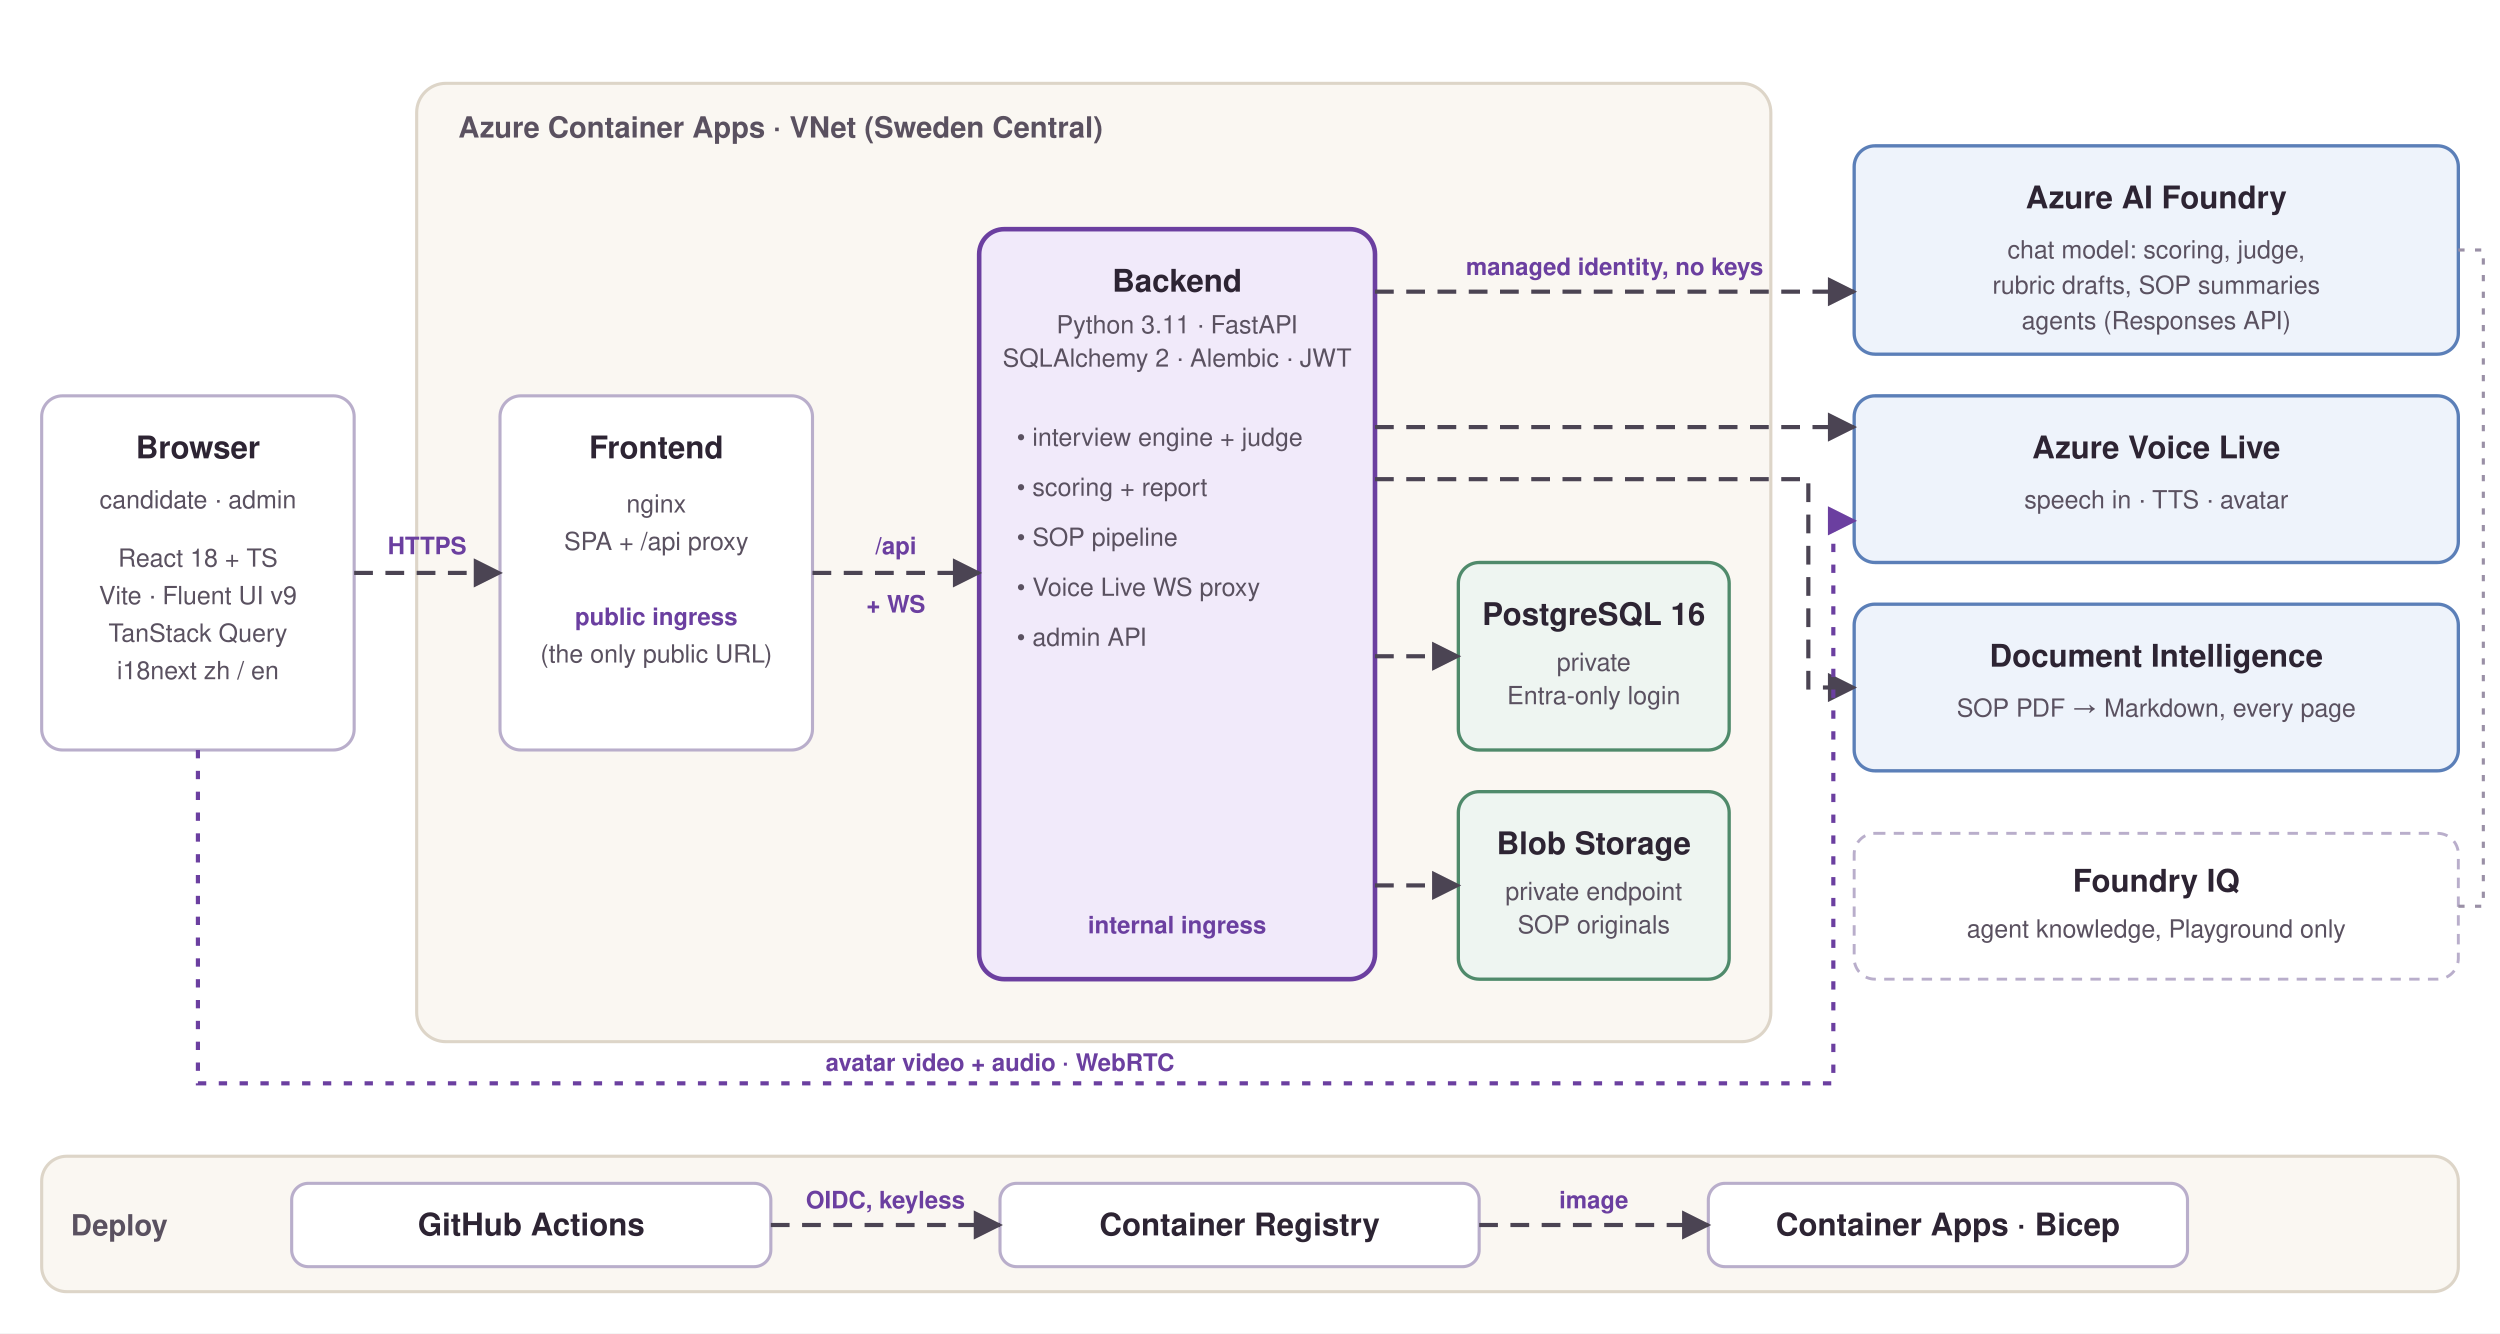
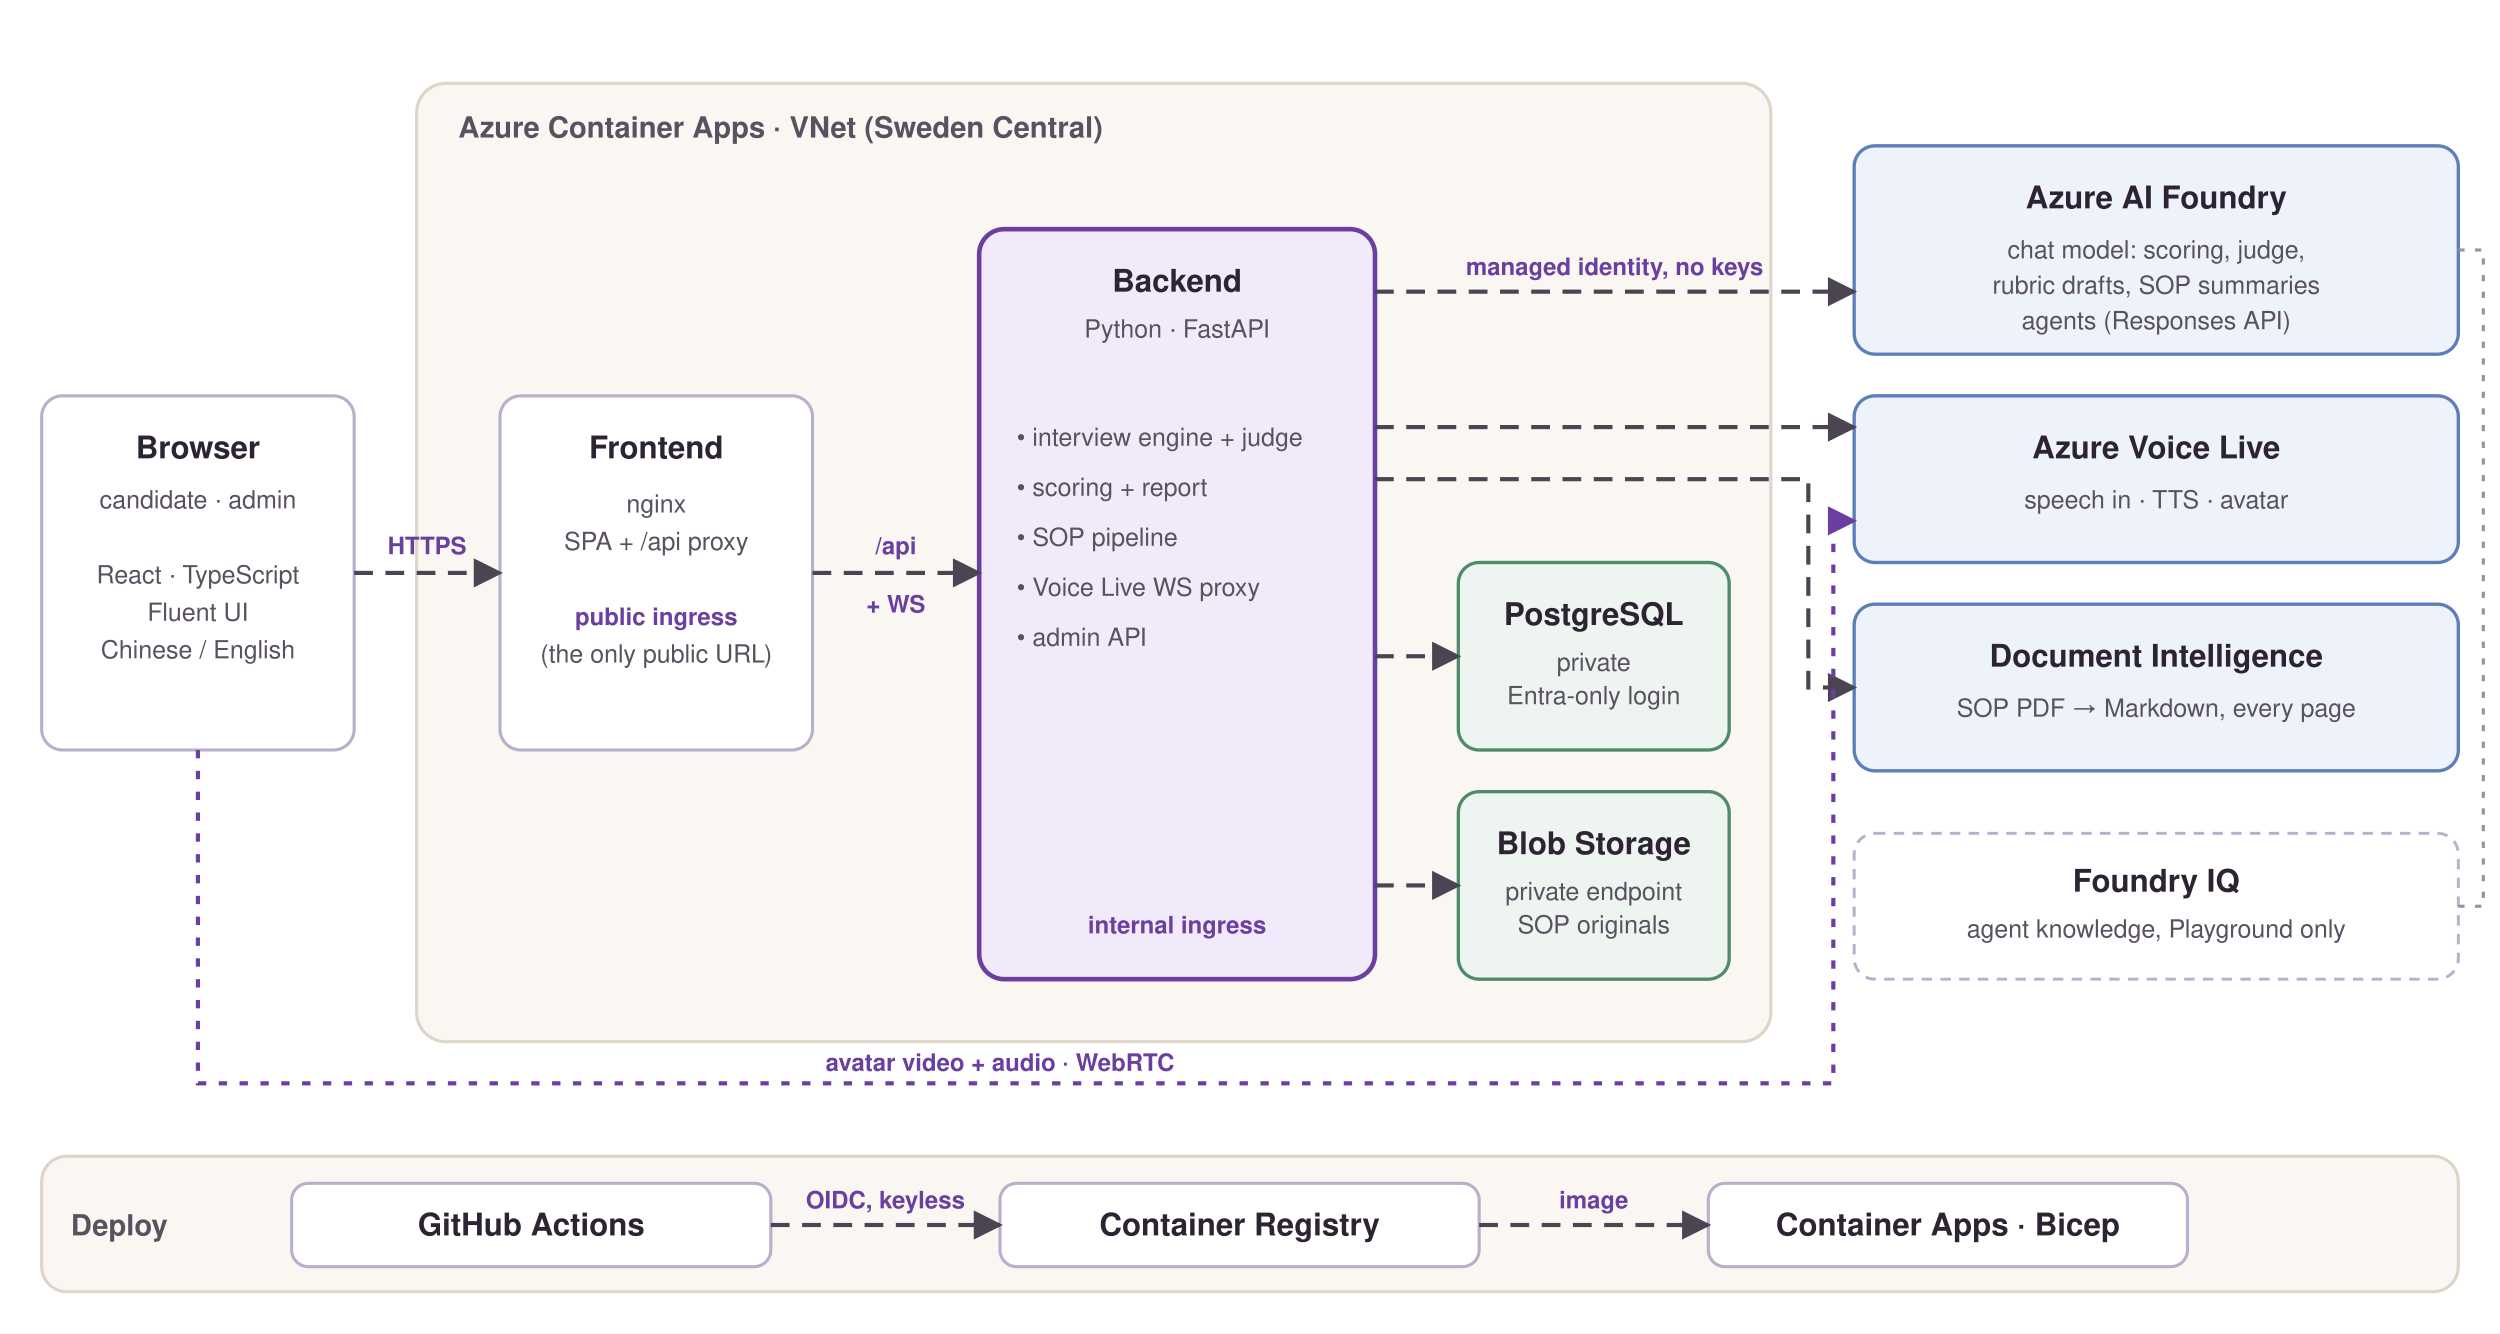
<svg xmlns="http://www.w3.org/2000/svg" viewBox="0 0 1200 640" width="1200" height="640" font-family="-apple-system, 'Segoe UI', Helvetica, Arial, sans-serif">
  <defs>
    <marker id="a" viewBox="0 0 10 10" refX="9" refY="5" markerWidth="7" markerHeight="7" orient="auto">
      <path d="M0,0 L10,5 L0,10 z" fill="#4b4453" />
    </marker>
    <marker id="ap" viewBox="0 0 10 10" refX="9" refY="5" markerWidth="7" markerHeight="7" orient="auto">
      <path d="M0,0 L10,5 L0,10 z" fill="#6b3fa0" />
    </marker>
    <style>
      .zone { fill: #faf7f2; stroke: #ddd5c8; stroke-width: 1.5; }
      .zone-t { font-size: 14px; font-weight: 700; fill: #5a5160; }
      .box { fill: #fff; stroke: #b9aecb; stroke-width: 1.5; }
      .key { fill: #f1eafa; stroke: #6b3fa0; stroke-width: 2.2; }
      .ai { fill: #eef3fb; stroke: #5b7fb8; stroke-width: 1.6; }
      .data { fill: #eef5f1; stroke: #4f8a6b; stroke-width: 1.6; }
      .side { fill: #fff; stroke: #b9aecb; stroke-width: 1.4; stroke-dasharray: 5 4; }
      .t { font-size: 15px; font-weight: 600; fill: #2d2433; }
      .s { font-size: 12px; fill: #5a5160; }
      .l { font-size: 11.5px; font-weight: 600; fill: #6b3fa0; }
      .f { stroke: #4b4453; stroke-width: 2; fill: none; stroke-dasharray: 9 6; animation: flow 1.1s linear infinite; }
      .m { stroke: #6b3fa0; stroke-width: 2; fill: none; stroke-dasharray: 4 6; animation: flow 1.6s linear infinite; }
      .q { stroke: #9a90a6; stroke-width: 1.5; fill: none; stroke-dasharray: 3 5; }
      @keyframes flow { to { stroke-dashoffset: -30; } }
      @media (prefers-reduced-motion: reduce) { .f, .m { animation: none; } }
    </style>
  </defs>
  <rect width="1200" height="640" fill="#fff" />
  <rect class="box" x="20" y="190" width="150" height="170" rx="10" />
  <text class="t" x="95" y="220" text-anchor="middle">Browser</text>
  <text class="s" x="95" y="244" text-anchor="middle">candidate · admin</text>
-   <text class="s" x="95" y="272" text-anchor="middle">React 18 + TS</text>
-   <text class="s" x="95" y="290" text-anchor="middle">Vite · Fluent UI v9</text>
-   <text class="s" x="95" y="308" text-anchor="middle">TanStack Query</text>
-   <text class="s" x="95" y="326" text-anchor="middle">i18next zh / en</text>
+   <text class="s" x="95" y="280" text-anchor="middle">React · TypeScript</text>
+   <text class="s" x="95" y="298" text-anchor="middle">Fluent UI</text>
+   <text class="s" x="95" y="316" text-anchor="middle">Chinese / English</text>
  <rect class="zone" x="200" y="40" width="650" height="460" rx="14" />
  <text class="zone-t" x="220" y="66">Azure Container Apps · VNet (Sweden Central)</text>
  <rect class="box" x="240" y="190" width="150" height="170" rx="10" />
  <text class="t" x="315" y="220" text-anchor="middle">Frontend</text>
  <text class="s" x="315" y="246" text-anchor="middle">nginx</text>
  <text class="s" x="315" y="264" text-anchor="middle">SPA + /api proxy</text>
  <text class="l" x="315" y="300" text-anchor="middle">public ingress</text>
  <text class="s" x="315" y="318" text-anchor="middle">(the only public URL)</text>
  <rect class="key" x="470" y="110" width="190" height="360" rx="12" />
  <text class="t" x="565" y="140" text-anchor="middle">Backend</text>
-   <text class="s" x="565" y="160" text-anchor="middle">Python 3.11 · FastAPI</text>
-   <text class="s" x="565" y="176" text-anchor="middle">SQLAlchemy 2 · Alembic · JWT</text>
+   <text class="s" x="565" y="162" text-anchor="middle">Python · FastAPI</text>
  <text class="s" x="488" y="214">• interview engine + judge</text>
  <text class="s" x="488" y="238">• scoring + report</text>
  <text class="s" x="488" y="262">• SOP pipeline</text>
  <text class="s" x="488" y="286">• Voice Live WS proxy</text>
  <text class="s" x="488" y="310">• admin API</text>
  <text class="l" x="565" y="448" text-anchor="middle">internal ingress</text>
  <rect class="data" x="700" y="270" width="130" height="90" rx="10" />
-   <text class="t" x="765" y="300" text-anchor="middle">PostgreSQL 16</text>
+   <text class="t" x="765" y="300" text-anchor="middle">PostgreSQL</text>
  <text class="s" x="765" y="322" text-anchor="middle">private</text>
  <text class="s" x="765" y="338" text-anchor="middle">Entra-only login</text>
  <rect class="data" x="700" y="380" width="130" height="90" rx="10" />
  <text class="t" x="765" y="410" text-anchor="middle">Blob Storage</text>
  <text class="s" x="765" y="432" text-anchor="middle">private endpoint</text>
  <text class="s" x="765" y="448" text-anchor="middle">SOP originals</text>
  <rect class="ai" x="890" y="70" width="290" height="100" rx="10" />
  <text class="t" x="1035" y="100" text-anchor="middle">Azure AI Foundry</text>
  <text class="s" x="1035" y="124" text-anchor="middle">chat model: scoring, judge,</text>
  <text class="s" x="1035" y="141" text-anchor="middle">rubric drafts, SOP summaries</text>
  <text class="s" x="1035" y="158" text-anchor="middle">agents (Responses API)</text>
  <rect class="ai" x="890" y="190" width="290" height="80" rx="10" />
  <text class="t" x="1035" y="220" text-anchor="middle">Azure Voice Live</text>
  <text class="s" x="1035" y="244" text-anchor="middle">speech in · TTS · avatar</text>
  <rect class="ai" x="890" y="290" width="290" height="80" rx="10" />
  <text class="t" x="1035" y="320" text-anchor="middle">Document Intelligence</text>
  <text class="s" x="1035" y="344" text-anchor="middle">SOP PDF → Markdown, every page</text>
  <rect class="side" x="890" y="400" width="290" height="70" rx="10" />
  <text class="t" x="1035" y="428" text-anchor="middle">Foundry IQ</text>
  <text class="s" x="1035" y="450" text-anchor="middle">agent knowledge, Playground only</text>
  <path class="f" d="M170,275 L240,275" marker-end="url(#a)" />
  <text class="l" x="205" y="266" text-anchor="middle">HTTPS</text>
  <path class="f" d="M390,275 L470,275" marker-end="url(#a)" />
  <text class="l" x="430" y="266" text-anchor="middle">/api</text>
  <text class="l" x="430" y="294" text-anchor="middle">+ WS</text>
  <path class="f" d="M660,140 L890,140" marker-end="url(#a)" />
  <path class="f" d="M660,205 L890,205" marker-end="url(#a)" />
  <path class="f" d="M660,230 L868,230 L868,330 L890,330" marker-end="url(#a)" />
  <path class="f" d="M660,315 L700,315" marker-end="url(#a)" />
  <path class="f" d="M660,425 L700,425" marker-end="url(#a)" />
  <text class="l" x="775" y="132" text-anchor="middle">managed identity, no keys</text>
  <path class="q" d="M1180,120 L1192,120 L1192,435 L1180,435" />
  <path class="m" d="M95,360 L95,520 L880,520 L880,250 L890,250" marker-end="url(#ap)" />
  <text class="l" x="480" y="514" text-anchor="middle">avatar video + audio · WebRTC</text>
  <rect class="zone" x="20" y="555" width="1160" height="65" rx="12" />
  <rect class="box" x="140" y="568" width="230" height="40" rx="8" />
  <text class="t" x="255" y="593" text-anchor="middle">GitHub Actions</text>
  <rect class="box" x="480" y="568" width="230" height="40" rx="8" />
  <text class="t" x="595" y="593" text-anchor="middle">Container Registry</text>
  <rect class="box" x="820" y="568" width="230" height="40" rx="8" />
  <text class="t" x="935" y="593" text-anchor="middle">Container Apps · Bicep</text>
  <text class="zone-t" x="34" y="593">Deploy</text>
  <path class="f" d="M370,588 L480,588" marker-end="url(#a)" />
  <text class="l" x="425" y="580" text-anchor="middle">OIDC, keyless</text>
  <path class="f" d="M710,588 L820,588" marker-end="url(#a)" />
  <text class="l" x="765" y="580" text-anchor="middle">image</text>
</svg>
